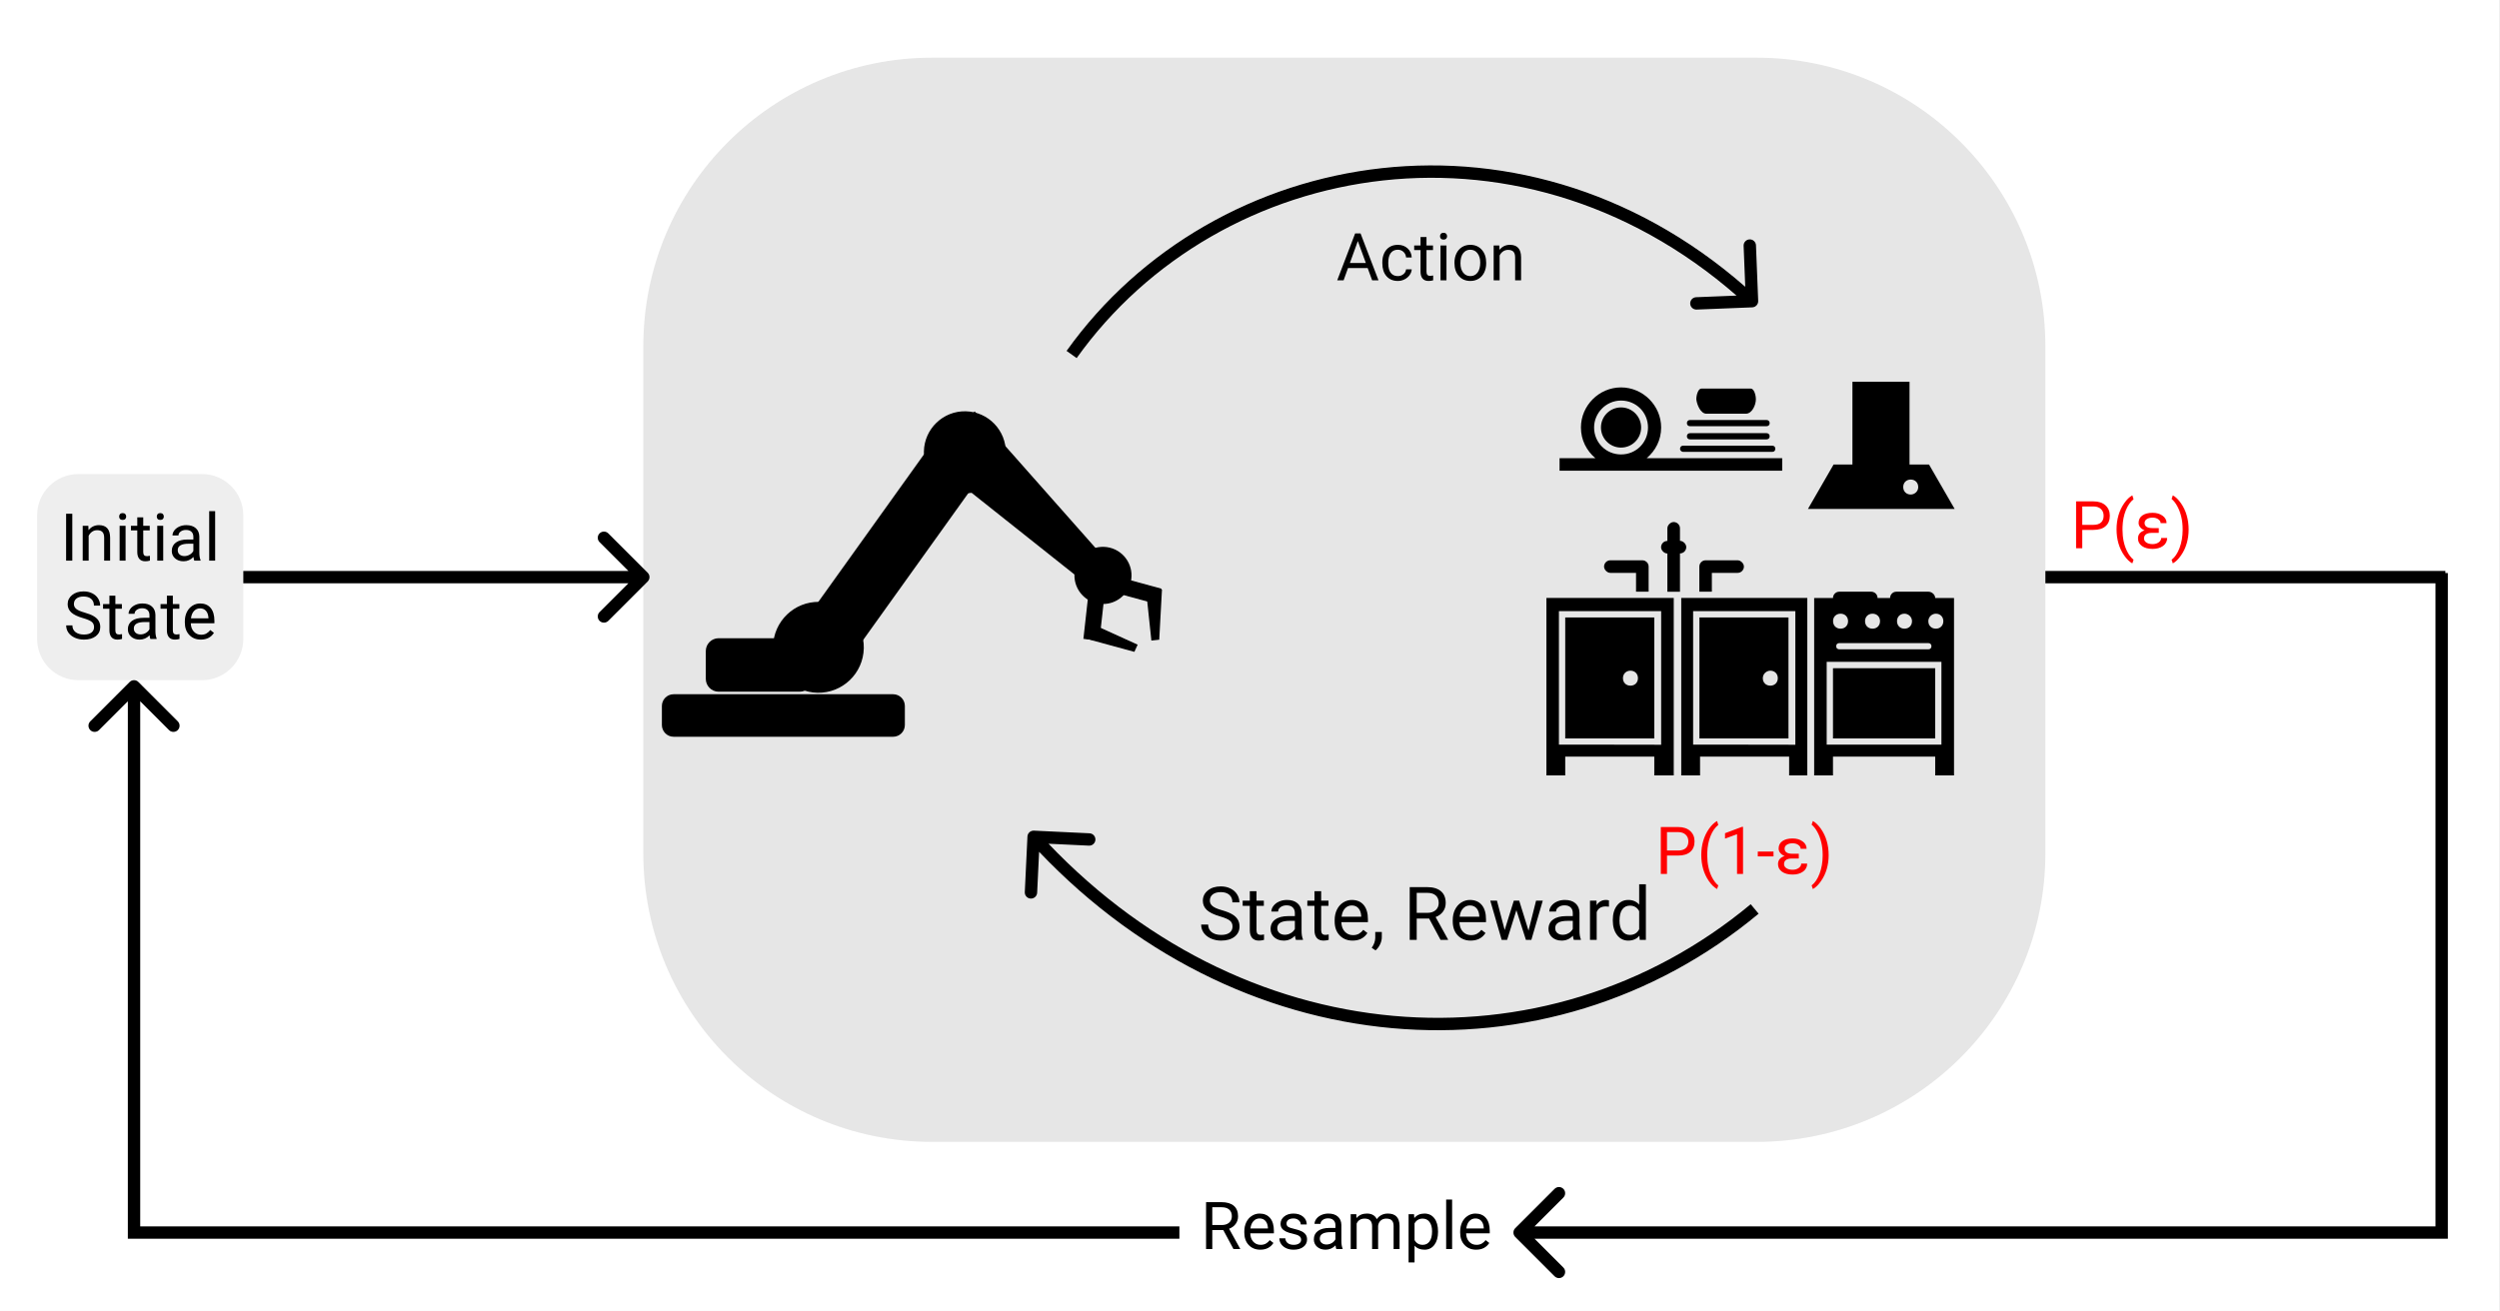
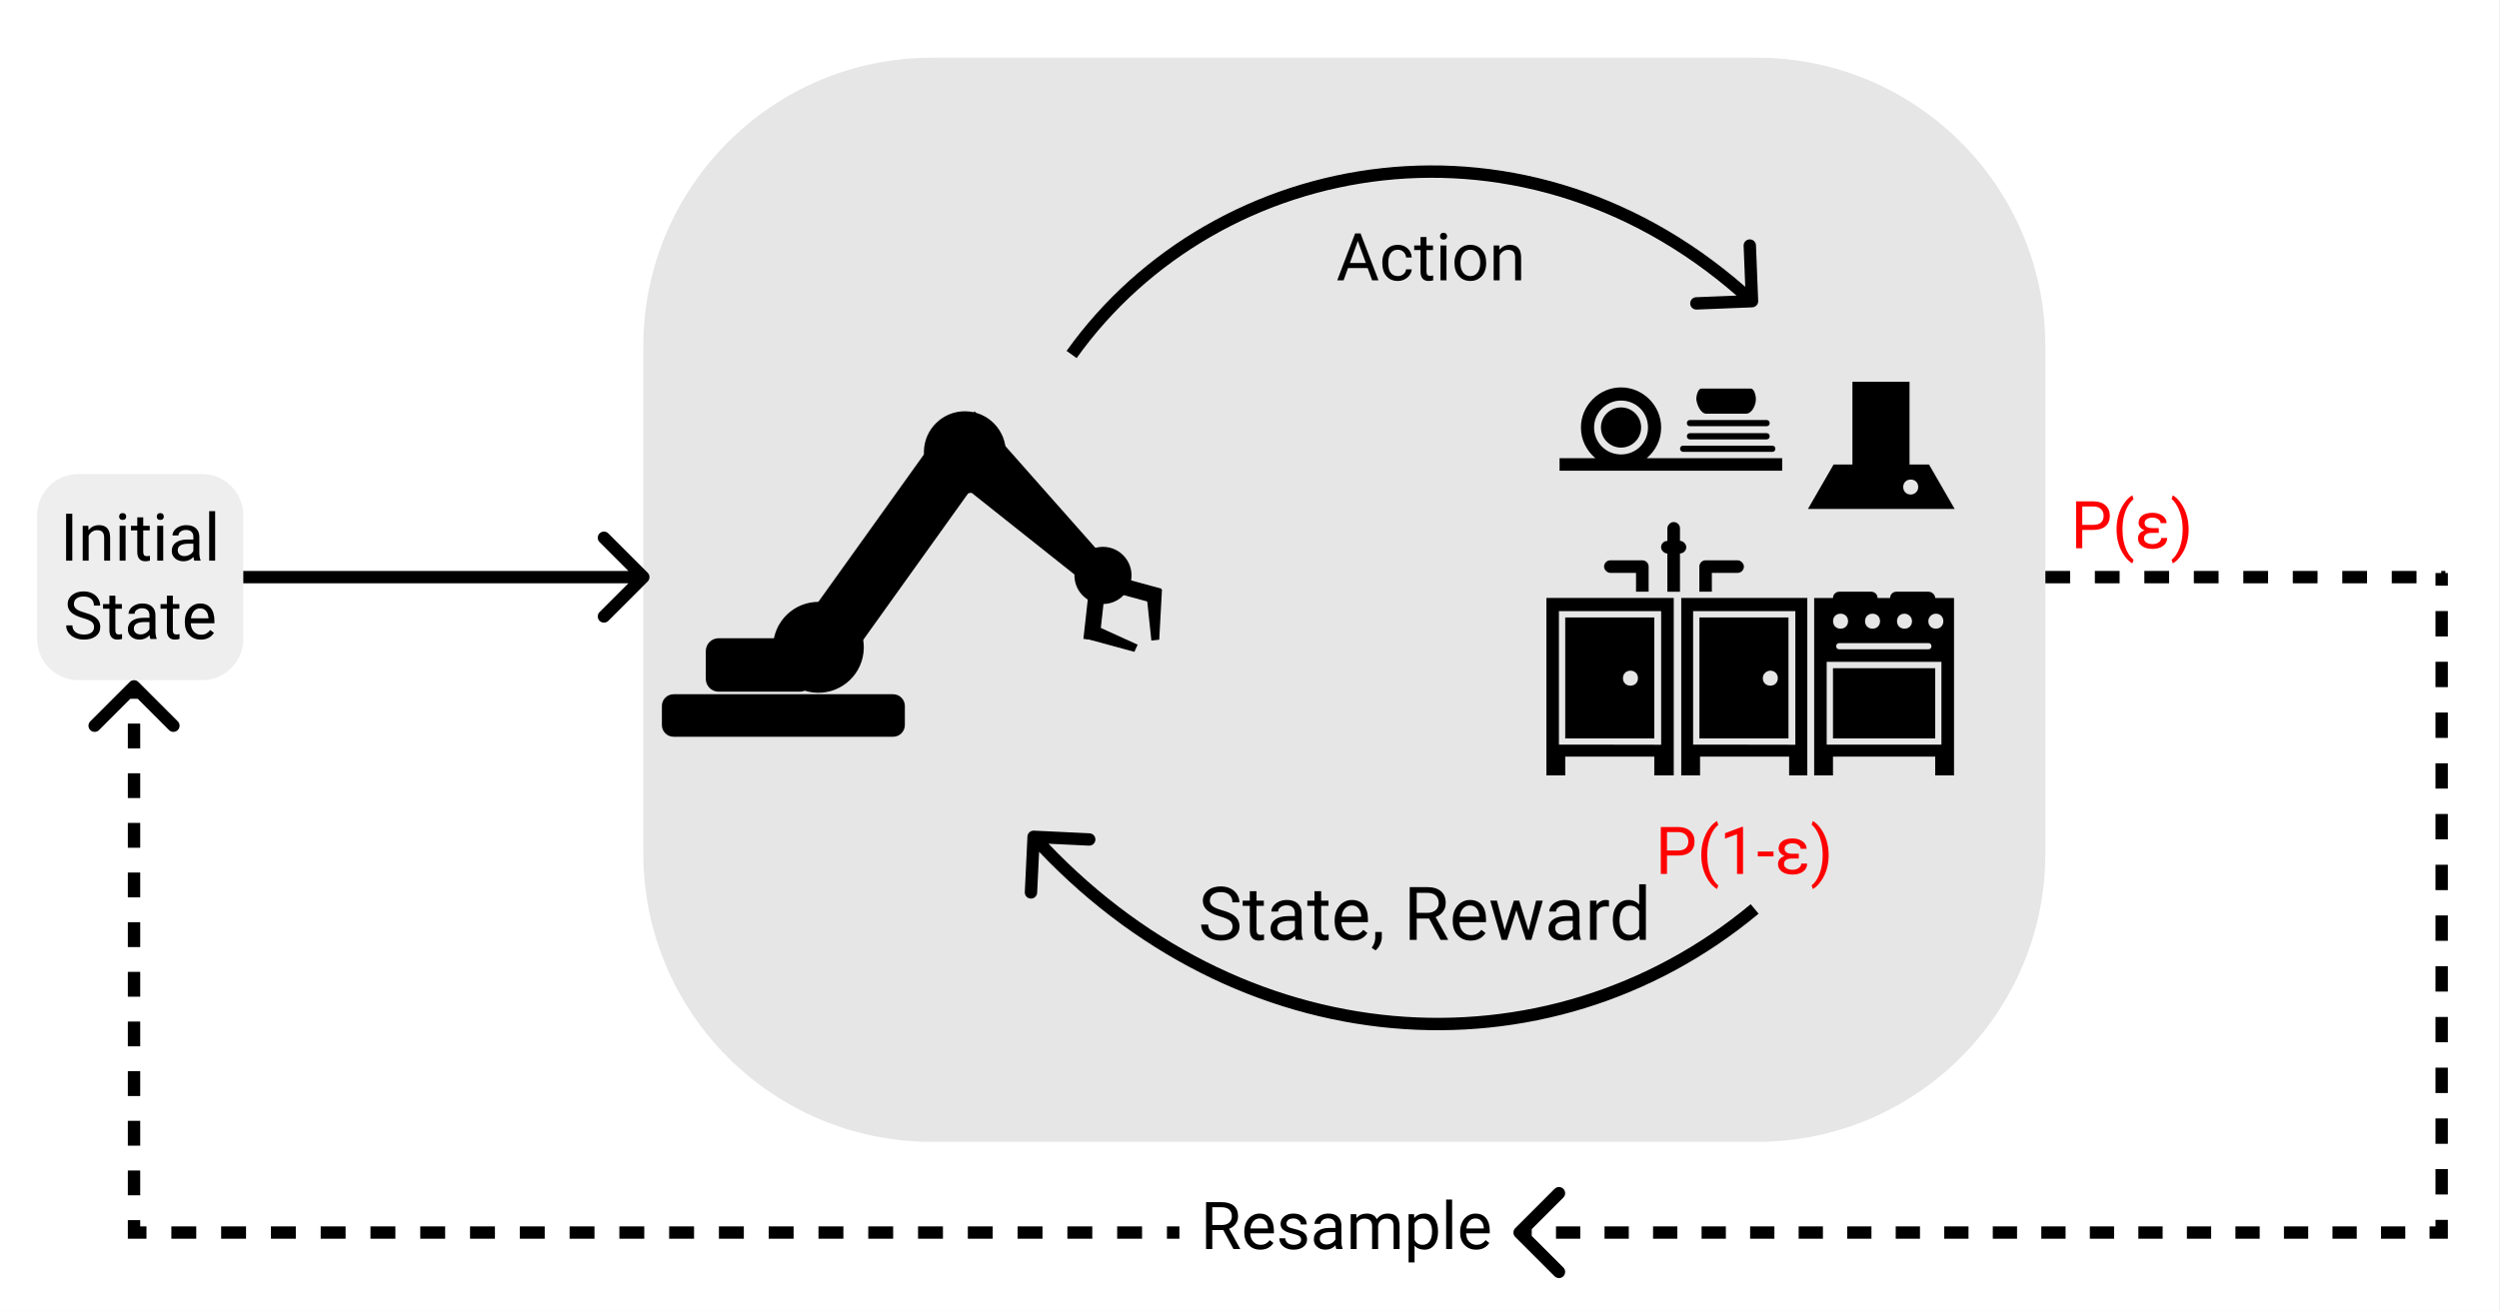
<svg xmlns="http://www.w3.org/2000/svg" width="606" height="318" viewBox="0 0 606 318" fill="none">
  <rect width="606" height="318" fill="white" />
  <rect x="9" y="115" width="50" height="50" rx="10" fill="#EEEEEE" />
  <rect x="156" y="14" width="340" height="263" rx="70" fill="black" fill-opacity="0.1" />
  <path d="M267.949 143.306L264.067 142.872L262.723 154.982L266.605 155.416L267.949 143.306Z" fill="black" />
  <path d="M269.938 139.612L268.914 143.386L280.649 146.584L281.673 142.81L269.938 139.612Z" fill="black" />
  <path d="M268.279 135.888L263.111 141.396L225.416 111.451L236.352 99.795L268.279 135.888Z" fill="black" />
  <path d="M260.607 138.678C261.107 134.881 264.585 132.211 268.375 132.713C272.165 133.216 274.833 136.701 274.333 140.497C273.833 144.294 270.355 146.964 266.565 146.462C262.829 145.967 260.173 142.569 260.59 138.818" fill="black" />
  <path d="M263.345 154.931L264.368 151.158L275.879 156.388L275.081 158.13L263.345 154.931Z" fill="black" />
  <path d="M281.774 143.016L277.874 142.8L279.206 155.392L281.109 155.182L281.774 143.016Z" fill="black" />
  <path d="M236.694 117.003L225.15 108.703L197.542 147.263L209.086 155.562L236.694 117.003Z" fill="black" />
  <path d="M193.936 154.824H174.26C172.545 154.824 171.154 156.218 171.154 157.937V164.682C171.154 166.402 172.545 167.795 174.26 167.795H193.936C195.652 167.795 197.043 166.402 197.043 164.682V157.937C197.043 156.218 195.652 154.824 193.936 154.824Z" fill="black" />
  <path d="M187.466 156.804C187.59 150.716 192.616 145.882 198.692 146.006C204.767 146.13 209.592 151.166 209.468 157.254C209.344 163.342 204.318 168.177 198.242 168.053C192.254 167.93 187.464 163.031 187.464 157.029" fill="black" />
  <path d="M224.041 109.522C224.153 104.024 228.693 99.657 234.18 99.769C239.668 99.882 244.026 104.43 243.914 109.929C243.801 115.428 239.262 119.795 233.774 119.682C228.366 119.572 224.039 115.147 224.039 109.726" fill="black" />
  <path d="M216.586 168.411H163.345C161.777 168.411 160.505 169.684 160.505 171.256V175.879C160.505 177.451 161.777 178.725 163.345 178.725H216.586C218.154 178.725 219.425 177.451 219.425 175.879V171.256C219.425 169.684 218.154 168.411 216.586 168.411Z" fill="black" />
  <path d="M424.917 74.558C425.745 74.525 426.389 73.828 426.356 73L425.819 59.511C425.786 58.683 425.089 58.038 424.261 58.071C423.433 58.104 422.789 58.802 422.822 59.63L423.299 71.62L411.309 72.098C410.481 72.131 409.837 72.829 409.87 73.656C409.902 74.484 410.6 75.129 411.428 75.096L424.917 74.558ZM261.085 86.866C295.818 38.18 370.45 24.861 423.84 74.162L425.875 71.957C371.13 21.405 294.402 34.999 258.643 85.124L261.085 86.866Z" fill="black" />
  <path d="M250.722 201.502C249.894 201.462 249.192 202.101 249.152 202.928L248.509 216.413C248.469 217.241 249.108 217.943 249.935 217.983C250.763 218.022 251.466 217.384 251.505 216.556L252.077 204.57L264.063 205.142C264.891 205.181 265.594 204.542 265.633 203.715C265.673 202.887 265.034 202.185 264.206 202.145L250.722 201.502ZM424.541 219.347C374.701 260.798 300.758 255.899 251.76 201.991L249.54 204.009C299.541 259.02 375.299 264.202 426.459 221.653L424.541 219.347Z" fill="black" />
  <path d="M379.563 179.133H401.162V149.781H379.563V179.133ZM395.38 162.698C396.444 162.698 397.198 163.452 397.198 164.515C397.198 165.579 396.444 166.333 395.38 166.333C394.317 166.333 393.563 165.579 393.563 164.515C393.563 163.471 394.317 162.698 395.38 162.698Z" fill="black" />
-   <path d="M405.879 188.395V183.832V179.269V145.044H399.653H396.618H395.09H375V178.979V183.542V188.105H379.563V183.542H401.162V188.105H405.879V188.395ZM379.563 180.641H378.036V179.114V148.254H402.824V179.133V180.661H401.297C401.316 180.641 379.563 180.641 379.563 180.641Z" fill="black" />
+   <path d="M405.879 188.395V183.832V179.269V145.044H399.653H396.618H395.09H375V178.979V183.542V188.105H379.563V183.542H401.162V188.105H405.879V188.395V188.395ZM379.563 180.641H378.036V179.114V148.254H402.824V179.133V180.661H401.297C401.316 180.641 379.563 180.641 379.563 180.641Z" fill="black" />
  <path d="M412.106 179.133H433.704V149.781H412.106V179.133ZM429.295 162.698C430.359 162.698 431.113 163.452 431.113 164.515C431.113 165.579 430.359 166.333 429.295 166.333C428.232 166.333 427.478 165.579 427.478 164.515C427.478 163.452 428.387 162.698 429.295 162.698Z" fill="black" />
-   <path d="M438.267 188.395V183.832V179.269V145.044H419.859H415.296H412.26H407.697V178.979V183.542V188.105H412.26V183.542H433.859V188.105H438.267V188.395ZM412.106 180.641H410.578V179.114V148.254H435.367V179.133V180.661H433.839C433.859 180.641 412.106 180.641 412.106 180.641Z" fill="black" />
+   <path d="M438.267 188.395V183.832V179.269V145.044H419.859H415.296H412.26H407.697V178.979V183.542V188.105H412.26V183.542H433.859V188.105H438.267V188.395V188.395ZM412.106 180.641H410.578V179.114V148.254H435.367V179.133V180.661H433.839C433.859 180.641 412.106 180.641 412.106 180.641Z" fill="black" />
  <path d="M469.282 162.098H444.493V179.133H469.282V162.098Z" fill="black" />
  <path d="M467.619 143.536H459.865C458.957 143.536 458.338 144.29 458.338 145.063H455.302C455.302 144.154 454.548 143.536 453.775 143.536H446.021C445.112 143.536 444.493 144.29 444.493 145.063H439.93V178.979V183.542V188.105H444.493V183.542H469.282V188.105H473.845V183.542V178.979V145.063H469.282C469.282 144.309 468.528 143.536 467.619 143.536ZM463.655 150.69C463.655 151.754 462.901 152.508 461.838 152.508C460.774 152.508 460.02 151.754 460.02 150.69C460.02 149.627 460.774 148.872 461.838 148.872C462.746 148.872 463.655 149.627 463.655 150.69ZM467.619 156.007C468.083 156.007 468.373 156.317 468.373 156.762C468.373 157.226 468.064 157.516 467.619 157.516H446.021C445.557 157.516 445.267 157.206 445.267 156.762C445.267 156.297 445.576 156.007 446.021 156.007H467.619ZM455.902 150.69C455.902 151.754 455.147 152.508 454.084 152.508C453.02 152.508 452.266 151.754 452.266 150.69C452.266 149.627 453.02 148.872 454.084 148.872C455.147 148.872 455.902 149.627 455.902 150.69ZM446.33 148.872C447.394 148.872 448.148 149.627 448.148 150.69C448.148 151.754 447.394 152.508 446.33 152.508C445.267 152.508 444.513 151.754 444.513 150.69C444.493 149.627 445.267 148.872 446.33 148.872ZM470.81 180.641H469.282H444.493H442.966V179.114V160.551H470.79V179.114V180.641H470.81ZM469.437 148.872C470.5 148.872 471.254 149.627 471.254 150.69C471.254 151.754 470.5 152.508 469.437 152.508C468.373 152.508 467.619 151.754 467.619 150.69C467.619 149.627 468.528 148.872 469.437 148.872Z" fill="black" />
-   <path d="M463.056 112.676V92.605H449.211V112.676H444.648L438.422 123.465H474L467.774 112.676H463.056ZM463.346 119.965C462.282 119.965 461.528 119.211 461.528 118.148C461.528 117.084 462.282 116.33 463.346 116.33C464.409 116.33 465.163 117.084 465.163 118.148C465.183 119.211 464.274 119.965 463.346 119.965Z" fill="black" />
+   <path d="M463.056 112.676V92.605H449.211V112.676H444.648L438.422 123.465H474L467.774 112.676C467.774 112.676 463.056 112.676 463.056 112.676ZM463.346 119.965C462.282 119.965 461.528 119.211 461.528 118.148C461.528 117.084 462.282 116.33 463.346 116.33C464.409 116.33 465.163 117.084 465.163 118.148C465.183 119.211 464.274 119.965 463.346 119.965Z" fill="black" />
  <path d="M415.141 138.972H421.368C422.276 138.972 422.895 138.218 422.895 137.445C422.895 136.691 422.141 135.917 421.368 135.917H413.614C412.705 135.917 412.086 136.671 412.086 137.445V143.536H415.122V138.972H415.141Z" fill="black" />
  <path d="M399.789 143.536V137.445C399.789 136.536 399.035 135.917 398.261 135.917H390.507C389.599 135.917 388.98 136.671 388.98 137.445C388.98 138.199 389.734 138.972 390.507 138.972H396.734V143.536H399.789Z" fill="black" />
  <path d="M407.388 143.536V134.254C408.296 134.254 408.915 133.5 408.915 132.727C408.915 131.973 408.161 131.199 407.388 131.199V128.164C407.388 127.255 406.634 126.636 405.86 126.636C405.106 126.636 404.333 127.39 404.333 128.164V131.219C403.424 131.219 402.805 131.973 402.805 132.746C402.805 133.5 403.559 134.274 404.333 134.274V143.555H407.388V143.536Z" fill="black" />
  <path d="M432.176 111.148H399.325C401.452 109.33 402.824 106.739 402.824 103.704C402.824 98.386 398.416 93.978 393.098 93.978C387.781 93.978 383.372 98.367 383.372 103.704C383.372 106.739 384.745 109.33 386.872 111.148H378.19V114.184H432.176V111.148ZM386.563 103.704C386.563 100.204 389.444 97.168 393.098 97.168C396.753 97.168 399.634 100.049 399.634 103.704C399.634 107.358 396.753 110.239 393.098 110.239C389.444 110.239 386.563 107.339 386.563 103.704Z" fill="black" />
  <path d="M393.098 108.576C395.79 108.576 397.971 106.395 397.971 103.704C397.971 101.013 395.79 98.831 393.098 98.831C390.407 98.831 388.226 101.013 388.226 103.704C388.226 106.395 390.407 108.576 393.098 108.576Z" fill="black" />
  <path d="M408.161 109.621H429.759C430.223 109.621 430.513 109.311 430.513 108.866C430.513 108.402 430.204 108.112 429.759 108.112H408.161C407.697 108.112 407.407 108.422 407.407 108.866C407.388 109.33 407.852 109.621 408.161 109.621Z" fill="black" />
  <path d="M409.824 106.585H428.387C428.851 106.585 429.141 106.275 429.141 105.831C429.141 105.367 428.831 105.077 428.387 105.077H409.824C409.36 105.077 409.07 105.386 409.07 105.831C409.07 106.275 409.36 106.585 409.824 106.585Z" fill="black" />
  <path d="M409.824 103.394H428.387C428.851 103.394 429.141 103.085 429.141 102.64C429.141 102.196 428.831 101.886 428.387 101.886H409.824C409.36 101.886 409.07 102.196 409.07 102.64C409.07 103.085 409.36 103.394 409.824 103.394Z" fill="black" />
  <path d="M413.788 100.359H423.359C424.887 100.359 425.796 98.232 425.796 96.859C425.796 95.795 425.331 94.268 424.577 94.268H412.57C411.816 94.268 411.352 95.795 411.352 96.859C411.506 98.232 412.415 100.359 413.788 100.359Z" fill="black" />
  <path d="M331.656 65.031H326.891L325.82 68H324.273L328.617 56.625H329.93L334.281 68H332.742L331.656 65.031ZM327.344 63.797H331.211L329.273 58.477L327.344 63.797ZM338.977 66.977C339.492 66.977 339.943 66.82 340.328 66.508C340.714 66.195 340.927 65.805 340.969 65.336H342.336C342.31 65.82 342.143 66.281 341.836 66.719C341.529 67.156 341.117 67.505 340.602 67.766C340.091 68.026 339.549 68.156 338.977 68.156C337.826 68.156 336.909 67.773 336.227 67.008C335.549 66.237 335.211 65.185 335.211 63.852V63.609C335.211 62.786 335.362 62.055 335.664 61.414C335.966 60.773 336.398 60.276 336.961 59.922C337.529 59.568 338.198 59.391 338.969 59.391C339.917 59.391 340.703 59.675 341.328 60.242C341.958 60.81 342.294 61.547 342.336 62.453H340.969C340.927 61.906 340.719 61.458 340.344 61.109C339.974 60.755 339.516 60.578 338.969 60.578C338.234 60.578 337.664 60.844 337.258 61.375C336.857 61.901 336.656 62.664 336.656 63.664V63.938C336.656 64.912 336.857 65.662 337.258 66.188C337.659 66.713 338.232 66.977 338.977 66.977ZM345.922 57.5V59.547H347.5V60.664H345.922V65.906C345.922 66.245 345.992 66.5 346.133 66.672C346.273 66.838 346.513 66.922 346.852 66.922C347.018 66.922 347.247 66.891 347.539 66.828V68C347.159 68.104 346.789 68.156 346.43 68.156C345.784 68.156 345.297 67.961 344.969 67.57C344.641 67.18 344.477 66.625 344.477 65.906V60.664H342.938V59.547H344.477V57.5H345.922ZM350.766 68H349.32V59.547H350.766V68ZM349.203 57.305C349.203 57.07 349.273 56.872 349.414 56.711C349.56 56.55 349.773 56.469 350.055 56.469C350.336 56.469 350.549 56.55 350.695 56.711C350.841 56.872 350.914 57.07 350.914 57.305C350.914 57.539 350.841 57.734 350.695 57.891C350.549 58.047 350.336 58.125 350.055 58.125C349.773 58.125 349.56 58.047 349.414 57.891C349.273 57.734 349.203 57.539 349.203 57.305ZM352.703 63.695C352.703 62.867 352.865 62.122 353.188 61.461C353.516 60.8 353.969 60.289 354.547 59.93C355.13 59.57 355.794 59.391 356.539 59.391C357.69 59.391 358.62 59.789 359.328 60.586C360.042 61.383 360.398 62.443 360.398 63.766V63.867C360.398 64.69 360.24 65.43 359.922 66.086C359.609 66.737 359.159 67.245 358.57 67.609C357.987 67.974 357.315 68.156 356.555 68.156C355.409 68.156 354.479 67.758 353.766 66.961C353.057 66.164 352.703 65.109 352.703 63.797V63.695ZM354.156 63.867C354.156 64.805 354.372 65.557 354.805 66.125C355.242 66.693 355.826 66.977 356.555 66.977C357.289 66.977 357.872 66.69 358.305 66.117C358.737 65.539 358.953 64.732 358.953 63.695C358.953 62.768 358.732 62.018 358.289 61.445C357.852 60.867 357.268 60.578 356.539 60.578C355.826 60.578 355.25 60.862 354.812 61.43C354.375 61.997 354.156 62.81 354.156 63.867ZM363.578 59.547L363.625 60.609C364.271 59.797 365.115 59.391 366.156 59.391C367.943 59.391 368.844 60.398 368.859 62.414V68H367.414V62.406C367.409 61.797 367.268 61.346 366.992 61.055C366.721 60.763 366.297 60.617 365.719 60.617C365.25 60.617 364.839 60.742 364.484 60.992C364.13 61.242 363.854 61.57 363.656 61.977V68H362.211V59.547H363.578Z" fill="black" />
  <path d="M17.531 136H16.031V124.625H17.531V136ZM21.422 127.547L21.469 128.609C22.115 127.797 22.958 127.391 24 127.391C25.787 127.391 26.688 128.398 26.703 130.414V136H25.258V130.406C25.253 129.797 25.112 129.346 24.836 129.055C24.565 128.763 24.141 128.617 23.562 128.617C23.094 128.617 22.682 128.742 22.328 128.992C21.974 129.242 21.698 129.57 21.5 129.977V136H20.055V127.547H21.422ZM30.453 136H29.008V127.547H30.453V136ZM28.891 125.305C28.891 125.07 28.961 124.872 29.102 124.711C29.247 124.549 29.461 124.469 29.742 124.469C30.023 124.469 30.237 124.549 30.383 124.711C30.529 124.872 30.602 125.07 30.602 125.305C30.602 125.539 30.529 125.734 30.383 125.891C30.237 126.047 30.023 126.125 29.742 126.125C29.461 126.125 29.247 126.047 29.102 125.891C28.961 125.734 28.891 125.539 28.891 125.305ZM34.734 125.5V127.547H36.312V128.664H34.734V133.906C34.734 134.245 34.805 134.5 34.945 134.672C35.086 134.839 35.325 134.922 35.664 134.922C35.831 134.922 36.06 134.891 36.352 134.828V136C35.971 136.104 35.602 136.156 35.242 136.156C34.596 136.156 34.109 135.961 33.781 135.57C33.453 135.18 33.289 134.625 33.289 133.906V128.664H31.75V127.547H33.289V125.5H34.734ZM39.578 136H38.133V127.547H39.578V136ZM38.016 125.305C38.016 125.07 38.086 124.872 38.227 124.711C38.372 124.549 38.586 124.469 38.867 124.469C39.148 124.469 39.362 124.549 39.508 124.711C39.654 124.872 39.727 125.07 39.727 125.305C39.727 125.539 39.654 125.734 39.508 125.891C39.362 126.047 39.148 126.125 38.867 126.125C38.586 126.125 38.372 126.047 38.227 125.891C38.086 125.734 38.016 125.539 38.016 125.305ZM47.117 136C47.034 135.833 46.966 135.536 46.914 135.109C46.242 135.807 45.44 136.156 44.508 136.156C43.675 136.156 42.99 135.922 42.453 135.453C41.922 134.979 41.656 134.38 41.656 133.656C41.656 132.776 41.99 132.094 42.656 131.609C43.328 131.12 44.271 130.875 45.484 130.875H46.891V130.211C46.891 129.706 46.74 129.305 46.438 129.008C46.135 128.706 45.69 128.555 45.102 128.555C44.586 128.555 44.154 128.685 43.805 128.945C43.456 129.206 43.281 129.521 43.281 129.891H41.828C41.828 129.469 41.977 129.062 42.273 128.672C42.575 128.276 42.982 127.964 43.492 127.734C44.008 127.505 44.573 127.391 45.188 127.391C46.161 127.391 46.925 127.635 47.477 128.125C48.029 128.609 48.315 129.279 48.336 130.133V134.023C48.336 134.799 48.435 135.417 48.633 135.875V136H47.117ZM44.719 134.898C45.172 134.898 45.602 134.781 46.008 134.547C46.414 134.312 46.708 134.008 46.891 133.633V131.898H45.758C43.987 131.898 43.102 132.417 43.102 133.453C43.102 133.906 43.253 134.26 43.555 134.516C43.857 134.771 44.245 134.898 44.719 134.898ZM52.172 136H50.727V124H52.172V136ZM20.094 149.93C18.807 149.56 17.87 149.107 17.281 148.57C16.698 148.029 16.406 147.362 16.406 146.57C16.406 145.674 16.763 144.935 17.477 144.352C18.195 143.763 19.128 143.469 20.273 143.469C21.055 143.469 21.75 143.62 22.359 143.922C22.974 144.224 23.448 144.641 23.781 145.172C24.12 145.703 24.289 146.284 24.289 146.914H22.781C22.781 146.227 22.562 145.688 22.125 145.297C21.688 144.901 21.07 144.703 20.273 144.703C19.534 144.703 18.956 144.867 18.539 145.195C18.128 145.518 17.922 145.969 17.922 146.547C17.922 147.01 18.117 147.404 18.508 147.727C18.904 148.044 19.573 148.336 20.516 148.602C21.463 148.867 22.203 149.161 22.734 149.484C23.271 149.802 23.667 150.174 23.922 150.602C24.182 151.029 24.312 151.531 24.312 152.109C24.312 153.031 23.953 153.771 23.234 154.328C22.516 154.88 21.555 155.156 20.352 155.156C19.57 155.156 18.841 155.008 18.164 154.711C17.487 154.409 16.963 153.997 16.594 153.477C16.229 152.956 16.047 152.365 16.047 151.703H17.555C17.555 152.391 17.807 152.935 18.312 153.336C18.823 153.732 19.503 153.93 20.352 153.93C21.143 153.93 21.75 153.768 22.172 153.445C22.594 153.122 22.805 152.682 22.805 152.125C22.805 151.568 22.609 151.138 22.219 150.836C21.828 150.529 21.12 150.227 20.094 149.93ZM27.977 144.5V146.547H29.555V147.664H27.977V152.906C27.977 153.245 28.047 153.5 28.188 153.672C28.328 153.839 28.568 153.922 28.906 153.922C29.073 153.922 29.302 153.891 29.594 153.828V155C29.213 155.104 28.844 155.156 28.484 155.156C27.838 155.156 27.352 154.961 27.023 154.57C26.695 154.18 26.531 153.625 26.531 152.906V147.664H24.992V146.547H26.531V144.5H27.977ZM36.469 155C36.385 154.833 36.318 154.536 36.266 154.109C35.594 154.807 34.792 155.156 33.859 155.156C33.026 155.156 32.341 154.922 31.805 154.453C31.273 153.979 31.008 153.38 31.008 152.656C31.008 151.776 31.341 151.094 32.008 150.609C32.68 150.12 33.622 149.875 34.836 149.875H36.242V149.211C36.242 148.706 36.091 148.305 35.789 148.008C35.487 147.706 35.042 147.555 34.453 147.555C33.938 147.555 33.505 147.685 33.156 147.945C32.807 148.206 32.633 148.521 32.633 148.891H31.18C31.18 148.469 31.328 148.062 31.625 147.672C31.927 147.276 32.333 146.964 32.844 146.734C33.359 146.505 33.925 146.391 34.539 146.391C35.513 146.391 36.276 146.635 36.828 147.125C37.38 147.609 37.667 148.279 37.688 149.133V153.023C37.688 153.799 37.786 154.417 37.984 154.875V155H36.469ZM34.07 153.898C34.523 153.898 34.953 153.781 35.359 153.547C35.766 153.312 36.06 153.008 36.242 152.633V150.898H35.109C33.339 150.898 32.453 151.417 32.453 152.453C32.453 152.906 32.604 153.26 32.906 153.516C33.208 153.771 33.596 153.898 34.07 153.898ZM41.914 144.5V146.547H43.492V147.664H41.914V152.906C41.914 153.245 41.984 153.5 42.125 153.672C42.266 153.839 42.505 153.922 42.844 153.922C43.01 153.922 43.24 153.891 43.531 153.828V155C43.151 155.104 42.781 155.156 42.422 155.156C41.776 155.156 41.289 154.961 40.961 154.57C40.633 154.18 40.469 153.625 40.469 152.906V147.664H38.93V146.547H40.469V144.5H41.914ZM48.695 155.156C47.55 155.156 46.617 154.781 45.898 154.031C45.18 153.276 44.82 152.268 44.82 151.008V150.742C44.82 149.904 44.979 149.156 45.297 148.5C45.62 147.839 46.068 147.323 46.641 146.953C47.219 146.578 47.844 146.391 48.516 146.391C49.615 146.391 50.469 146.753 51.078 147.477C51.688 148.201 51.992 149.237 51.992 150.586V151.188H46.266C46.286 152.021 46.529 152.695 46.992 153.211C47.461 153.721 48.055 153.977 48.773 153.977C49.284 153.977 49.716 153.872 50.07 153.664C50.425 153.456 50.734 153.18 51 152.836L51.883 153.523C51.175 154.612 50.112 155.156 48.695 155.156ZM48.516 147.578C47.932 147.578 47.443 147.792 47.047 148.219C46.651 148.641 46.406 149.234 46.312 150H50.547V149.891C50.505 149.156 50.307 148.589 49.953 148.188C49.599 147.781 49.12 147.578 48.516 147.578Z" fill="black" />
  <path d="M296.648 298.398H293.977V303H292.469V291.625H296.234C297.516 291.625 298.5 291.917 299.188 292.5C299.88 293.083 300.227 293.932 300.227 295.047C300.227 295.755 300.034 296.372 299.648 296.898C299.268 297.424 298.737 297.818 298.055 298.078L300.727 302.906V303H299.117L296.648 298.398ZM293.977 297.172H296.281C297.026 297.172 297.617 296.979 298.055 296.594C298.497 296.208 298.719 295.693 298.719 295.047C298.719 294.344 298.508 293.805 298.086 293.43C297.669 293.055 297.065 292.865 296.273 292.859H293.977V297.172ZM305.617 303.156C304.471 303.156 303.539 302.781 302.82 302.031C302.102 301.276 301.742 300.268 301.742 299.008V298.742C301.742 297.904 301.901 297.156 302.219 296.5C302.542 295.839 302.99 295.323 303.562 294.953C304.141 294.578 304.766 294.391 305.438 294.391C306.536 294.391 307.391 294.753 308 295.477C308.609 296.201 308.914 297.237 308.914 298.586V299.188H303.188C303.208 300.021 303.451 300.695 303.914 301.211C304.383 301.721 304.977 301.977 305.695 301.977C306.206 301.977 306.638 301.872 306.992 301.664C307.346 301.456 307.656 301.18 307.922 300.836L308.805 301.523C308.096 302.612 307.034 303.156 305.617 303.156ZM305.438 295.578C304.854 295.578 304.365 295.792 303.969 296.219C303.573 296.641 303.328 297.234 303.234 298H307.469V297.891C307.427 297.156 307.229 296.589 306.875 296.188C306.521 295.781 306.042 295.578 305.438 295.578ZM315.516 300.758C315.516 300.367 315.367 300.065 315.07 299.852C314.779 299.633 314.266 299.445 313.531 299.289C312.802 299.133 312.221 298.945 311.789 298.727C311.362 298.508 311.044 298.247 310.836 297.945C310.633 297.643 310.531 297.284 310.531 296.867C310.531 296.174 310.823 295.589 311.406 295.109C311.995 294.63 312.745 294.391 313.656 294.391C314.615 294.391 315.391 294.638 315.984 295.133C316.583 295.628 316.883 296.26 316.883 297.031H315.43C315.43 296.635 315.26 296.294 314.922 296.008C314.589 295.721 314.167 295.578 313.656 295.578C313.13 295.578 312.719 295.693 312.422 295.922C312.125 296.151 311.977 296.451 311.977 296.82C311.977 297.169 312.115 297.432 312.391 297.609C312.667 297.786 313.164 297.956 313.883 298.117C314.607 298.279 315.193 298.471 315.641 298.695C316.089 298.919 316.419 299.19 316.633 299.508C316.852 299.82 316.961 300.203 316.961 300.656C316.961 301.411 316.659 302.018 316.055 302.477C315.451 302.93 314.667 303.156 313.703 303.156C313.026 303.156 312.427 303.036 311.906 302.797C311.385 302.557 310.977 302.224 310.68 301.797C310.388 301.365 310.242 300.898 310.242 300.398H311.688C311.714 300.883 311.906 301.268 312.266 301.555C312.63 301.836 313.109 301.977 313.703 301.977C314.25 301.977 314.688 301.867 315.016 301.648C315.349 301.424 315.516 301.128 315.516 300.758ZM324.062 303C323.979 302.833 323.911 302.536 323.859 302.109C323.188 302.807 322.385 303.156 321.453 303.156C320.62 303.156 319.935 302.922 319.398 302.453C318.867 301.979 318.602 301.38 318.602 300.656C318.602 299.776 318.935 299.094 319.602 298.609C320.273 298.12 321.216 297.875 322.43 297.875H323.836V297.211C323.836 296.706 323.685 296.305 323.383 296.008C323.081 295.706 322.635 295.555 322.047 295.555C321.531 295.555 321.099 295.685 320.75 295.945C320.401 296.206 320.227 296.521 320.227 296.891H318.773C318.773 296.469 318.922 296.062 319.219 295.672C319.521 295.276 319.927 294.964 320.438 294.734C320.953 294.505 321.518 294.391 322.133 294.391C323.107 294.391 323.87 294.635 324.422 295.125C324.974 295.609 325.26 296.279 325.281 297.133V301.023C325.281 301.799 325.38 302.417 325.578 302.875V303H324.062ZM321.664 301.898C322.117 301.898 322.547 301.781 322.953 301.547C323.359 301.312 323.654 301.008 323.836 300.633V298.898H322.703C320.932 298.898 320.047 299.417 320.047 300.453C320.047 300.906 320.198 301.26 320.5 301.516C320.802 301.771 321.19 301.898 321.664 301.898ZM328.906 294.547L328.945 295.484C329.565 294.755 330.401 294.391 331.453 294.391C332.635 294.391 333.44 294.844 333.867 295.75C334.148 295.344 334.513 295.016 334.961 294.766C335.414 294.516 335.948 294.391 336.562 294.391C338.417 294.391 339.359 295.372 339.391 297.336V303H337.945V297.422C337.945 296.818 337.807 296.367 337.531 296.07C337.255 295.768 336.792 295.617 336.141 295.617C335.604 295.617 335.159 295.779 334.805 296.102C334.451 296.419 334.245 296.849 334.188 297.391V303H332.734V297.461C332.734 296.232 332.133 295.617 330.93 295.617C329.982 295.617 329.333 296.021 328.984 296.828V303H327.539V294.547H328.906ZM348.719 298.867C348.719 300.154 348.424 301.19 347.836 301.977C347.247 302.763 346.451 303.156 345.445 303.156C344.419 303.156 343.612 302.831 343.023 302.18V306.25H341.578V294.547H342.898L342.969 295.484C343.557 294.755 344.375 294.391 345.422 294.391C346.438 294.391 347.24 294.773 347.828 295.539C348.422 296.305 348.719 297.37 348.719 298.734V298.867ZM347.273 298.703C347.273 297.75 347.07 296.997 346.664 296.445C346.258 295.893 345.701 295.617 344.992 295.617C344.117 295.617 343.461 296.005 343.023 296.781V300.82C343.456 301.591 344.117 301.977 345.008 301.977C345.701 301.977 346.25 301.703 346.656 301.156C347.068 300.604 347.273 299.786 347.273 298.703ZM352.133 303H350.688V291H352.133V303ZM357.961 303.156C356.815 303.156 355.883 302.781 355.164 302.031C354.445 301.276 354.086 300.268 354.086 299.008V298.742C354.086 297.904 354.245 297.156 354.562 296.5C354.885 295.839 355.333 295.323 355.906 294.953C356.484 294.578 357.109 294.391 357.781 294.391C358.88 294.391 359.734 294.753 360.344 295.477C360.953 296.201 361.258 297.237 361.258 298.586V299.188H355.531C355.552 300.021 355.794 300.695 356.258 301.211C356.727 301.721 357.32 301.977 358.039 301.977C358.549 301.977 358.982 301.872 359.336 301.664C359.69 301.456 360 301.18 360.266 300.836L361.148 301.523C360.44 302.612 359.378 303.156 357.961 303.156ZM357.781 295.578C357.198 295.578 356.708 295.792 356.312 296.219C355.917 296.641 355.672 297.234 355.578 298H359.812V297.891C359.771 297.156 359.573 296.589 359.219 296.188C358.865 295.781 358.385 295.578 357.781 295.578Z" fill="black" />
  <path d="M504.945 128.547V133H503.445V121.625H507.641C508.885 121.625 509.859 121.943 510.562 122.578C511.271 123.214 511.625 124.055 511.625 125.102C511.625 126.206 511.279 127.057 510.586 127.656C509.898 128.25 508.911 128.547 507.625 128.547H504.945ZM504.945 127.32H507.641C508.443 127.32 509.057 127.133 509.484 126.758C509.911 126.378 510.125 125.831 510.125 125.117C510.125 124.44 509.911 123.898 509.484 123.492C509.057 123.086 508.471 122.875 507.727 122.859H504.945V127.32ZM513.258 128.383C513.258 127.206 513.414 126.076 513.727 124.992C514.044 123.909 514.516 122.924 515.141 122.039C515.766 121.154 516.414 120.529 517.086 120.164L517.383 121.117C516.622 121.701 515.997 122.591 515.508 123.789C515.023 124.987 514.758 126.328 514.711 127.812L514.703 128.477C514.703 130.487 515.07 132.232 515.805 133.711C516.247 134.596 516.773 135.289 517.383 135.789L517.086 136.672C516.393 136.286 515.732 135.641 515.102 134.734C513.872 132.964 513.258 130.846 513.258 128.383ZM519.922 130.625C519.922 131.026 520.112 131.354 520.492 131.609C520.878 131.865 521.378 131.992 521.992 131.992C522.581 131.992 523.076 131.849 523.477 131.562C523.883 131.276 524.086 130.922 524.086 130.5H525.531C525.531 131.307 525.198 131.953 524.531 132.438C523.87 132.917 523.023 133.156 521.992 133.156C520.93 133.156 520.076 132.927 519.43 132.469C518.784 132.005 518.461 131.391 518.461 130.625C518.461 129.656 518.995 129 520.062 128.656C519.604 128.469 519.247 128.216 518.992 127.898C518.737 127.581 518.609 127.232 518.609 126.852C518.609 126.081 518.909 125.479 519.508 125.047C520.112 124.615 520.94 124.398 521.992 124.398C522.961 124.398 523.768 124.633 524.414 125.102C525.065 125.565 525.391 126.167 525.391 126.906H523.945C523.945 126.542 523.758 126.229 523.383 125.969C523.013 125.703 522.549 125.57 521.992 125.57C521.409 125.57 520.94 125.69 520.586 125.93C520.237 126.164 520.062 126.474 520.062 126.859C520.062 127.693 520.698 128.109 521.969 128.109H523.5V129.266H521.75C520.531 129.297 519.922 129.75 519.922 130.625ZM530.742 128.461C530.742 129.622 530.589 130.737 530.281 131.805C529.979 132.867 529.513 133.849 528.883 134.75C528.258 135.651 527.602 136.292 526.914 136.672L526.609 135.789C527.411 135.174 528.055 134.221 528.539 132.93C529.029 131.633 529.279 130.195 529.289 128.617V128.367C529.289 127.273 529.174 126.258 528.945 125.32C528.716 124.378 528.396 123.534 527.984 122.789C527.578 122.044 527.12 121.464 526.609 121.047L526.914 120.164C527.602 120.544 528.255 121.18 528.875 122.07C529.5 122.961 529.966 123.943 530.273 125.016C530.586 126.089 530.742 127.237 530.742 128.461Z" fill="#FF0000" />
  <path d="M404.242 207.547V212H402.742V200.625H406.938C408.182 200.625 409.156 200.943 409.859 201.578C410.568 202.214 410.922 203.055 410.922 204.102C410.922 205.206 410.576 206.057 409.883 206.656C409.195 207.25 408.208 207.547 406.922 207.547H404.242ZM404.242 206.32H406.938C407.74 206.32 408.354 206.133 408.781 205.758C409.208 205.378 409.422 204.831 409.422 204.117C409.422 203.44 409.208 202.898 408.781 202.492C408.354 202.086 407.768 201.875 407.023 201.859H404.242V206.32ZM412.555 207.383C412.555 206.206 412.711 205.076 413.023 203.992C413.341 202.909 413.812 201.924 414.438 201.039C415.062 200.154 415.711 199.529 416.383 199.164L416.68 200.117C415.919 200.701 415.294 201.591 414.805 202.789C414.32 203.987 414.055 205.328 414.008 206.812L414 207.477C414 209.487 414.367 211.232 415.102 212.711C415.544 213.596 416.07 214.289 416.68 214.789L416.383 215.672C415.69 215.286 415.029 214.641 414.398 213.734C413.169 211.964 412.555 209.846 412.555 207.383ZM422.68 212H421.227V202.367L418.312 203.438V202.125L422.453 200.57H422.68V212ZM430.07 207.758H426.258V206.578H430.07V207.758ZM432.625 209.625C432.625 210.026 432.815 210.354 433.195 210.609C433.581 210.865 434.081 210.992 434.695 210.992C435.284 210.992 435.779 210.849 436.18 210.562C436.586 210.276 436.789 209.922 436.789 209.5H438.234C438.234 210.307 437.901 210.953 437.234 211.438C436.573 211.917 435.727 212.156 434.695 212.156C433.633 212.156 432.779 211.927 432.133 211.469C431.487 211.005 431.164 210.391 431.164 209.625C431.164 208.656 431.698 208 432.766 207.656C432.307 207.469 431.951 207.216 431.695 206.898C431.44 206.581 431.312 206.232 431.312 205.852C431.312 205.081 431.612 204.479 432.211 204.047C432.815 203.615 433.643 203.398 434.695 203.398C435.664 203.398 436.471 203.633 437.117 204.102C437.768 204.565 438.094 205.167 438.094 205.906H436.648C436.648 205.542 436.461 205.229 436.086 204.969C435.716 204.703 435.253 204.57 434.695 204.57C434.112 204.57 433.643 204.69 433.289 204.93C432.94 205.164 432.766 205.474 432.766 205.859C432.766 206.693 433.401 207.109 434.672 207.109H436.203V208.266H434.453C433.234 208.297 432.625 208.75 432.625 209.625ZM443.445 207.461C443.445 208.622 443.292 209.737 442.984 210.805C442.682 211.867 442.216 212.849 441.586 213.75C440.961 214.651 440.305 215.292 439.617 215.672L439.312 214.789C440.115 214.174 440.758 213.221 441.242 211.93C441.732 210.633 441.982 209.195 441.992 207.617V207.367C441.992 206.273 441.878 205.258 441.648 204.32C441.419 203.378 441.099 202.534 440.688 201.789C440.281 201.044 439.823 200.464 439.312 200.047L439.617 199.164C440.305 199.544 440.958 200.18 441.578 201.07C442.203 201.961 442.669 202.943 442.977 204.016C443.289 205.089 443.445 206.237 443.445 207.461Z" fill="#FF0000" />
  <path d="M295.833 222.296C294.386 221.88 293.331 221.37 292.669 220.767C292.013 220.157 291.685 219.407 291.685 218.517C291.685 217.509 292.086 216.677 292.889 216.021C293.697 215.358 294.746 215.027 296.035 215.027C296.914 215.027 297.696 215.197 298.382 215.537C299.073 215.877 299.606 216.346 299.981 216.943C300.362 217.541 300.553 218.194 300.553 218.903H298.856C298.856 218.13 298.61 217.523 298.118 217.084C297.626 216.639 296.932 216.416 296.035 216.416C295.203 216.416 294.553 216.601 294.084 216.97C293.621 217.333 293.39 217.84 293.39 218.49C293.39 219.012 293.609 219.454 294.049 219.817C294.494 220.175 295.247 220.503 296.308 220.802C297.374 221.101 298.206 221.432 298.804 221.795C299.407 222.152 299.853 222.571 300.14 223.052C300.433 223.532 300.579 224.098 300.579 224.748C300.579 225.785 300.175 226.617 299.366 227.244C298.558 227.865 297.477 228.176 296.123 228.176C295.244 228.176 294.424 228.009 293.662 227.675C292.9 227.335 292.312 226.872 291.896 226.286C291.485 225.7 291.28 225.035 291.28 224.291H292.977C292.977 225.064 293.261 225.677 293.829 226.128C294.403 226.573 295.168 226.796 296.123 226.796C297.014 226.796 297.696 226.614 298.171 226.251C298.646 225.888 298.883 225.393 298.883 224.766C298.883 224.139 298.663 223.655 298.224 223.315C297.784 222.97 296.987 222.63 295.833 222.296ZM304.701 216.188V218.49H306.477V219.747H304.701V225.645C304.701 226.025 304.78 226.312 304.938 226.506C305.097 226.693 305.366 226.787 305.747 226.787C305.935 226.787 306.192 226.752 306.521 226.682V228C306.093 228.117 305.677 228.176 305.272 228.176C304.546 228.176 303.998 227.956 303.629 227.517C303.26 227.077 303.075 226.453 303.075 225.645V219.747H301.344V218.49H303.075V216.188H304.701ZM314.255 228C314.161 227.812 314.085 227.479 314.026 226.998C313.271 227.783 312.368 228.176 311.319 228.176C310.382 228.176 309.611 227.912 309.008 227.385C308.41 226.852 308.111 226.178 308.111 225.363C308.111 224.373 308.486 223.605 309.236 223.061C309.992 222.51 311.053 222.234 312.418 222.234H314V221.487C314 220.919 313.83 220.468 313.49 220.134C313.15 219.794 312.649 219.624 311.987 219.624C311.407 219.624 310.921 219.771 310.528 220.063C310.136 220.356 309.939 220.711 309.939 221.127H308.305C308.305 220.652 308.472 220.195 308.806 219.756C309.146 219.311 309.603 218.959 310.177 218.701C310.757 218.443 311.393 218.314 312.084 218.314C313.18 218.314 314.038 218.59 314.659 219.141C315.28 219.686 315.603 220.438 315.626 221.399V225.776C315.626 226.649 315.737 227.344 315.96 227.859V228H314.255ZM311.557 226.761C312.066 226.761 312.55 226.629 313.007 226.365C313.464 226.102 313.795 225.759 314 225.337V223.386H312.726C310.733 223.386 309.737 223.969 309.737 225.135C309.737 225.645 309.907 226.043 310.247 226.33C310.587 226.617 311.023 226.761 311.557 226.761ZM320.381 216.188V218.49H322.156V219.747H320.381V225.645C320.381 226.025 320.46 226.312 320.618 226.506C320.776 226.693 321.046 226.787 321.427 226.787C321.614 226.787 321.872 226.752 322.2 226.682V228C321.772 228.117 321.356 228.176 320.952 228.176C320.226 228.176 319.678 227.956 319.309 227.517C318.939 227.077 318.755 226.453 318.755 225.645V219.747H317.023V218.49H318.755V216.188H320.381ZM328.01 228.176C326.721 228.176 325.672 227.754 324.863 226.91C324.055 226.061 323.65 224.927 323.65 223.509V223.21C323.65 222.267 323.829 221.426 324.187 220.688C324.55 219.943 325.054 219.363 325.698 218.947C326.349 218.525 327.052 218.314 327.808 218.314C329.044 218.314 330.005 218.722 330.69 219.536C331.376 220.351 331.719 221.517 331.719 223.034V223.711H325.276C325.3 224.648 325.572 225.407 326.094 225.987C326.621 226.562 327.289 226.849 328.098 226.849C328.672 226.849 329.158 226.731 329.557 226.497C329.955 226.263 330.304 225.952 330.603 225.565L331.596 226.339C330.799 227.563 329.604 228.176 328.01 228.176ZM327.808 219.65C327.151 219.65 326.601 219.891 326.155 220.371C325.71 220.846 325.435 221.514 325.329 222.375H330.093V222.252C330.046 221.426 329.823 220.787 329.425 220.336C329.026 219.879 328.487 219.65 327.808 219.65ZM333.556 230.549L332.633 229.916C333.184 229.148 333.471 228.357 333.494 227.543V226.075H335.085V227.35C335.085 227.941 334.938 228.533 334.646 229.125C334.358 229.717 333.995 230.191 333.556 230.549ZM346.555 222.823H343.549V228H341.853V215.203H346.089C347.53 215.203 348.638 215.531 349.411 216.188C350.19 216.844 350.58 217.799 350.58 219.053C350.58 219.85 350.363 220.544 349.93 221.136C349.502 221.728 348.904 222.17 348.137 222.463L351.143 227.895V228H349.332L346.555 222.823ZM343.549 221.443H346.142C346.979 221.443 347.645 221.227 348.137 220.793C348.635 220.359 348.884 219.779 348.884 219.053C348.884 218.262 348.646 217.655 348.172 217.233C347.703 216.812 347.023 216.598 346.133 216.592H343.549V221.443ZM356.645 228.176C355.355 228.176 354.307 227.754 353.498 226.91C352.689 226.061 352.285 224.927 352.285 223.509V223.21C352.285 222.267 352.464 221.426 352.821 220.688C353.185 219.943 353.688 219.363 354.333 218.947C354.983 218.525 355.687 218.314 356.442 218.314C357.679 218.314 358.64 218.722 359.325 219.536C360.011 220.351 360.354 221.517 360.354 223.034V223.711H353.911C353.935 224.648 354.207 225.407 354.729 225.987C355.256 226.562 355.924 226.849 356.732 226.849C357.307 226.849 357.793 226.731 358.191 226.497C358.59 226.263 358.938 225.952 359.237 225.565L360.23 226.339C359.434 227.563 358.238 228.176 356.645 228.176ZM356.442 219.65C355.786 219.65 355.235 219.891 354.79 220.371C354.345 220.846 354.069 221.514 353.964 222.375H358.728V222.252C358.681 221.426 358.458 220.787 358.06 220.336C357.661 219.879 357.122 219.65 356.442 219.65ZM370.663 225.759L372.491 218.49H374.117L371.349 228H370.03L367.719 220.793L365.469 228H364.15L361.391 218.49H363.008L364.88 225.609L367.095 218.49H368.404L370.663 225.759ZM381.649 228C381.556 227.812 381.479 227.479 381.421 226.998C380.665 227.783 379.763 228.176 378.714 228.176C377.776 228.176 377.006 227.912 376.402 227.385C375.805 226.852 375.506 226.178 375.506 225.363C375.506 224.373 375.881 223.605 376.631 223.061C377.387 222.51 378.447 222.234 379.812 222.234H381.395V221.487C381.395 220.919 381.225 220.468 380.885 220.134C380.545 219.794 380.044 219.624 379.382 219.624C378.802 219.624 378.315 219.771 377.923 220.063C377.53 220.356 377.334 220.711 377.334 221.127H375.699C375.699 220.652 375.866 220.195 376.2 219.756C376.54 219.311 376.997 218.959 377.571 218.701C378.151 218.443 378.787 218.314 379.479 218.314C380.574 218.314 381.433 218.59 382.054 219.141C382.675 219.686 382.997 220.438 383.021 221.399V225.776C383.021 226.649 383.132 227.344 383.354 227.859V228H381.649ZM378.951 226.761C379.461 226.761 379.944 226.629 380.401 226.365C380.858 226.102 381.189 225.759 381.395 225.337V223.386H380.12C378.128 223.386 377.132 223.969 377.132 225.135C377.132 225.645 377.302 226.043 377.642 226.33C377.981 226.617 378.418 226.761 378.951 226.761ZM390.166 219.949C389.92 219.908 389.653 219.888 389.366 219.888C388.3 219.888 387.576 220.342 387.195 221.25V228H385.569V218.49H387.151L387.178 219.589C387.711 218.739 388.467 218.314 389.445 218.314C389.762 218.314 390.002 218.355 390.166 218.438V219.949ZM391.098 223.166C391.098 221.707 391.443 220.535 392.135 219.65C392.826 218.76 393.731 218.314 394.851 218.314C395.964 218.314 396.846 218.695 397.496 219.457V214.5H399.122V228H397.628L397.549 226.98C396.898 227.777 395.993 228.176 394.833 228.176C393.731 228.176 392.832 227.725 392.135 226.822C391.443 225.92 391.098 224.742 391.098 223.289V223.166ZM392.724 223.351C392.724 224.429 392.946 225.272 393.392 225.882C393.837 226.491 394.452 226.796 395.237 226.796C396.269 226.796 397.021 226.333 397.496 225.407V221.039C397.01 220.143 396.263 219.694 395.255 219.694C394.458 219.694 393.837 220.002 393.392 220.617C392.946 221.232 392.724 222.144 392.724 223.351Z" fill="black" />
  <path d="M157.061 141.061C157.646 140.475 157.646 139.525 157.061 138.939L147.515 129.393C146.929 128.808 145.979 128.808 145.393 129.393C144.808 129.979 144.808 130.929 145.393 131.515L153.879 140L145.393 148.485C144.808 149.071 144.808 150.021 145.393 150.607C145.979 151.192 146.929 151.192 147.515 150.607L157.061 141.061ZM59 141.5H156V138.5H59V141.5Z" fill="black" />
-   <path d="M592.1 299L592.1 300.5L593.6 300.5L593.6 299L592.1 299ZM367.439 297.939C366.854 298.525 366.854 299.475 367.439 300.061L376.985 309.606C377.571 310.192 378.521 310.192 379.107 309.606C379.692 309.021 379.692 308.071 379.107 307.485L370.621 299L379.107 290.515C379.692 289.929 379.692 288.979 379.107 288.393C378.521 287.807 377.571 287.807 376.985 288.393L367.439 297.939ZM590.601 139L590.6 299L593.6 299L593.601 139L590.601 139ZM592.1 297.5L368.5 297.5L368.5 300.5L592.1 300.5L592.1 297.5Z" fill="black" />
-   <path d="M496 140L593 140" stroke="black" stroke-width="3" />
-   <path d="M32.5 299L31 299L31 300.5L32.5 300.5L32.5 299ZM33.561 165.439C32.975 164.854 32.025 164.854 31.439 165.439L21.893 174.985C21.308 175.571 21.308 176.521 21.893 177.107C22.479 177.692 23.429 177.692 24.015 177.107L32.5 168.621L40.985 177.107C41.571 177.692 42.521 177.692 43.107 177.107C43.692 176.521 43.692 175.571 43.107 174.985L33.561 165.439ZM286 297.5L32.5 297.5L32.5 300.5L286 300.5V297.5ZM34 299L34 166.5L31 166.5L31 299L34 299Z" fill="black" />
+   <path d="M367.439 297.939C366.854 298.525 366.854 299.475 367.439 300.061L376.985 309.606C377.571 310.192 378.521 310.192 379.107 309.606C379.692 309.021 379.692 308.071 379.107 307.485L370.621 299L379.107 290.515C379.692 289.929 379.692 288.979 379.107 288.393C378.521 287.807 377.571 287.807 376.985 288.393L367.439 297.939ZM592.1 299L592.1 300.5L593.6 300.5L593.6 299L592.1 299ZM590.601 139L590.601 142.077L593.601 142.077L593.601 139L590.601 139ZM590.601 148.231L590.601 154.385L593.601 154.385L593.601 148.231L590.601 148.231ZM590.601 160.538L590.601 166.692L593.601 166.692L593.601 160.538L590.601 160.538ZM590.601 172.846L590.601 179L593.601 179L593.601 172.846L590.601 172.846ZM590.601 185.154L590.601 191.308L593.601 191.308L593.601 185.154L590.601 185.154ZM590.601 197.461L590.601 203.615L593.601 203.615L593.601 197.461L590.601 197.461ZM590.601 209.769L590.601 215.923L593.601 215.923L593.601 209.769L590.601 209.769ZM590.601 222.077L590.601 228.231L593.601 228.231L593.601 222.077L590.601 222.077ZM590.601 234.385L590.601 240.538L593.601 240.538L593.601 234.385L590.601 234.385ZM590.601 246.692L590.601 252.846L593.601 252.846L593.601 246.692L590.601 246.692ZM590.601 259L590.601 265.154L593.601 265.154L593.601 259L590.601 259ZM590.601 271.308L590.601 277.461L593.601 277.461L593.601 271.308L590.601 271.308ZM590.601 283.615L590.601 289.769L593.601 289.769L593.601 283.615L590.601 283.615ZM590.601 295.923L590.6 299L593.6 299L593.601 295.923L590.601 295.923ZM592.1 297.5L589.158 297.5L589.158 300.5L592.1 300.5L592.1 297.5ZM583.274 297.5L577.39 297.5L577.39 300.5L583.274 300.5L583.274 297.5ZM571.506 297.5L565.621 297.5L565.621 300.5L571.506 300.5L571.506 297.5ZM559.737 297.5L553.853 297.5L553.853 300.5L559.737 300.5L559.737 297.5ZM547.969 297.5L542.085 297.5L542.085 300.5L547.969 300.5L547.969 297.5ZM536.2 297.5L530.316 297.5L530.316 300.5L536.2 300.5L536.2 297.5ZM524.432 297.5L518.548 297.5L518.548 300.5L524.432 300.5L524.432 297.5ZM512.663 297.5L506.779 297.5L506.779 300.5L512.663 300.5L512.663 297.5ZM500.895 297.5L495.011 297.5L495.011 300.5L500.895 300.5L500.895 297.5ZM489.127 297.5L483.242 297.5L483.242 300.5L489.127 300.5L489.127 297.5ZM477.358 297.5L471.474 297.5L471.474 300.5L477.358 300.5L477.358 297.5ZM465.59 297.5L459.705 297.5L459.705 300.5L465.59 300.5L465.59 297.5ZM453.821 297.5L447.937 297.5L447.937 300.5L453.821 300.5L453.821 297.5ZM442.053 297.5L436.169 297.5L436.169 300.5L442.053 300.5L442.053 297.5ZM430.284 297.5L424.4 297.5L424.4 300.5L430.284 300.5L430.284 297.5ZM418.516 297.5L412.632 297.5L412.632 300.5L418.516 300.5L418.516 297.5ZM406.748 297.5L400.863 297.5L400.863 300.5L406.748 300.5L406.748 297.5ZM394.979 297.5L389.095 297.5L389.095 300.5L394.979 300.5L394.979 297.5ZM383.211 297.5L377.326 297.5L377.326 300.5L383.211 300.5L383.211 297.5ZM371.442 297.5L368.5 297.5L368.5 300.5L371.442 300.5L371.442 297.5Z" fill="black" />
+   <path d="M496 140L593 140" stroke="black" stroke-width="3" stroke-dasharray="6 6" />
+   <path d="M33.561 165.439C32.975 164.854 32.025 164.854 31.439 165.439L21.893 174.985C21.308 175.571 21.308 176.521 21.893 177.107C22.479 177.692 23.429 177.692 24.015 177.107L32.5 168.621L40.985 177.107C41.571 177.692 42.521 177.692 43.107 177.107C43.692 176.521 43.692 175.571 43.107 174.985L33.561 165.439ZM32.5 299L31 299L31 300.5L32.5 300.5L32.5 299ZM286 297.5L282.982 297.5L282.982 300.5L286 300.5V297.5ZM276.946 297.5L270.911 297.5L270.911 300.5L276.946 300.5L276.946 297.5ZM264.875 297.5L258.839 297.5L258.839 300.5L264.875 300.5L264.875 297.5ZM252.804 297.5L246.768 297.5L246.768 300.5L252.804 300.5L252.804 297.5ZM240.732 297.5L234.696 297.5L234.696 300.5L240.732 300.5L240.732 297.5ZM228.661 297.5L222.625 297.5L222.625 300.5L228.661 300.5L228.661 297.5ZM216.589 297.5L210.554 297.5L210.554 300.5L216.589 300.5L216.589 297.5ZM204.518 297.5L198.482 297.5L198.482 300.5L204.518 300.5L204.518 297.5ZM192.446 297.5L186.411 297.5L186.411 300.5L192.446 300.5L192.446 297.5ZM180.375 297.5L174.339 297.5L174.339 300.5L180.375 300.5L180.375 297.5ZM168.304 297.5L162.268 297.5L162.268 300.5L168.304 300.5L168.304 297.5ZM156.232 297.5L150.196 297.5L150.196 300.5L156.232 300.5L156.232 297.5ZM144.161 297.5L138.125 297.5L138.125 300.5L144.161 300.5L144.161 297.5ZM132.089 297.5L126.054 297.5L126.054 300.5L132.089 300.5L132.089 297.5ZM120.018 297.5L113.982 297.5L113.982 300.5L120.018 300.5L120.018 297.5ZM107.946 297.5L101.911 297.5L101.911 300.5L107.946 300.5L107.946 297.5ZM95.875 297.5L89.839 297.5L89.839 300.5L95.875 300.5L95.875 297.5ZM83.803 297.5L77.768 297.5L77.768 300.5L83.803 300.5L83.803 297.5ZM71.732 297.5L65.696 297.5L65.696 300.5L71.732 300.5L71.732 297.5ZM59.661 297.5L53.625 297.5L53.625 300.5L59.661 300.5L59.661 297.5ZM47.589 297.5L41.553 297.5L41.553 300.5L47.589 300.5L47.589 297.5ZM35.518 297.5L32.5 297.5L32.5 300.5L35.518 300.5L35.518 297.5ZM34 299L34 295.989L31 295.989L31 299L34 299ZM34 289.966L34 283.943L31 283.943L31 289.966L34 289.966ZM34 277.92L34 271.898L31 271.898L31 277.92L34 277.92ZM34 265.875L34 259.852L31 259.852L31 265.875L34 265.875ZM34 253.83L34 247.807L31 247.807L31 253.83L34 253.83ZM34 241.784L34 235.761L31 235.761L31 241.784L34 241.784ZM34 229.739L34 223.716L31 223.716L31 229.739L34 229.739ZM34 217.693L34 211.67L31 211.67L31 217.693L34 217.693ZM34 205.648L34 199.625L31 199.625L31 205.648L34 205.648ZM34 193.602L34 187.58L31 187.58L31 193.602L34 193.602ZM34 181.557L34 175.534L31 175.534L31 181.557L34 181.557ZM34 169.511L34 166.5L31 166.5L31 169.511L34 169.511Z" fill="black" />
</svg>
